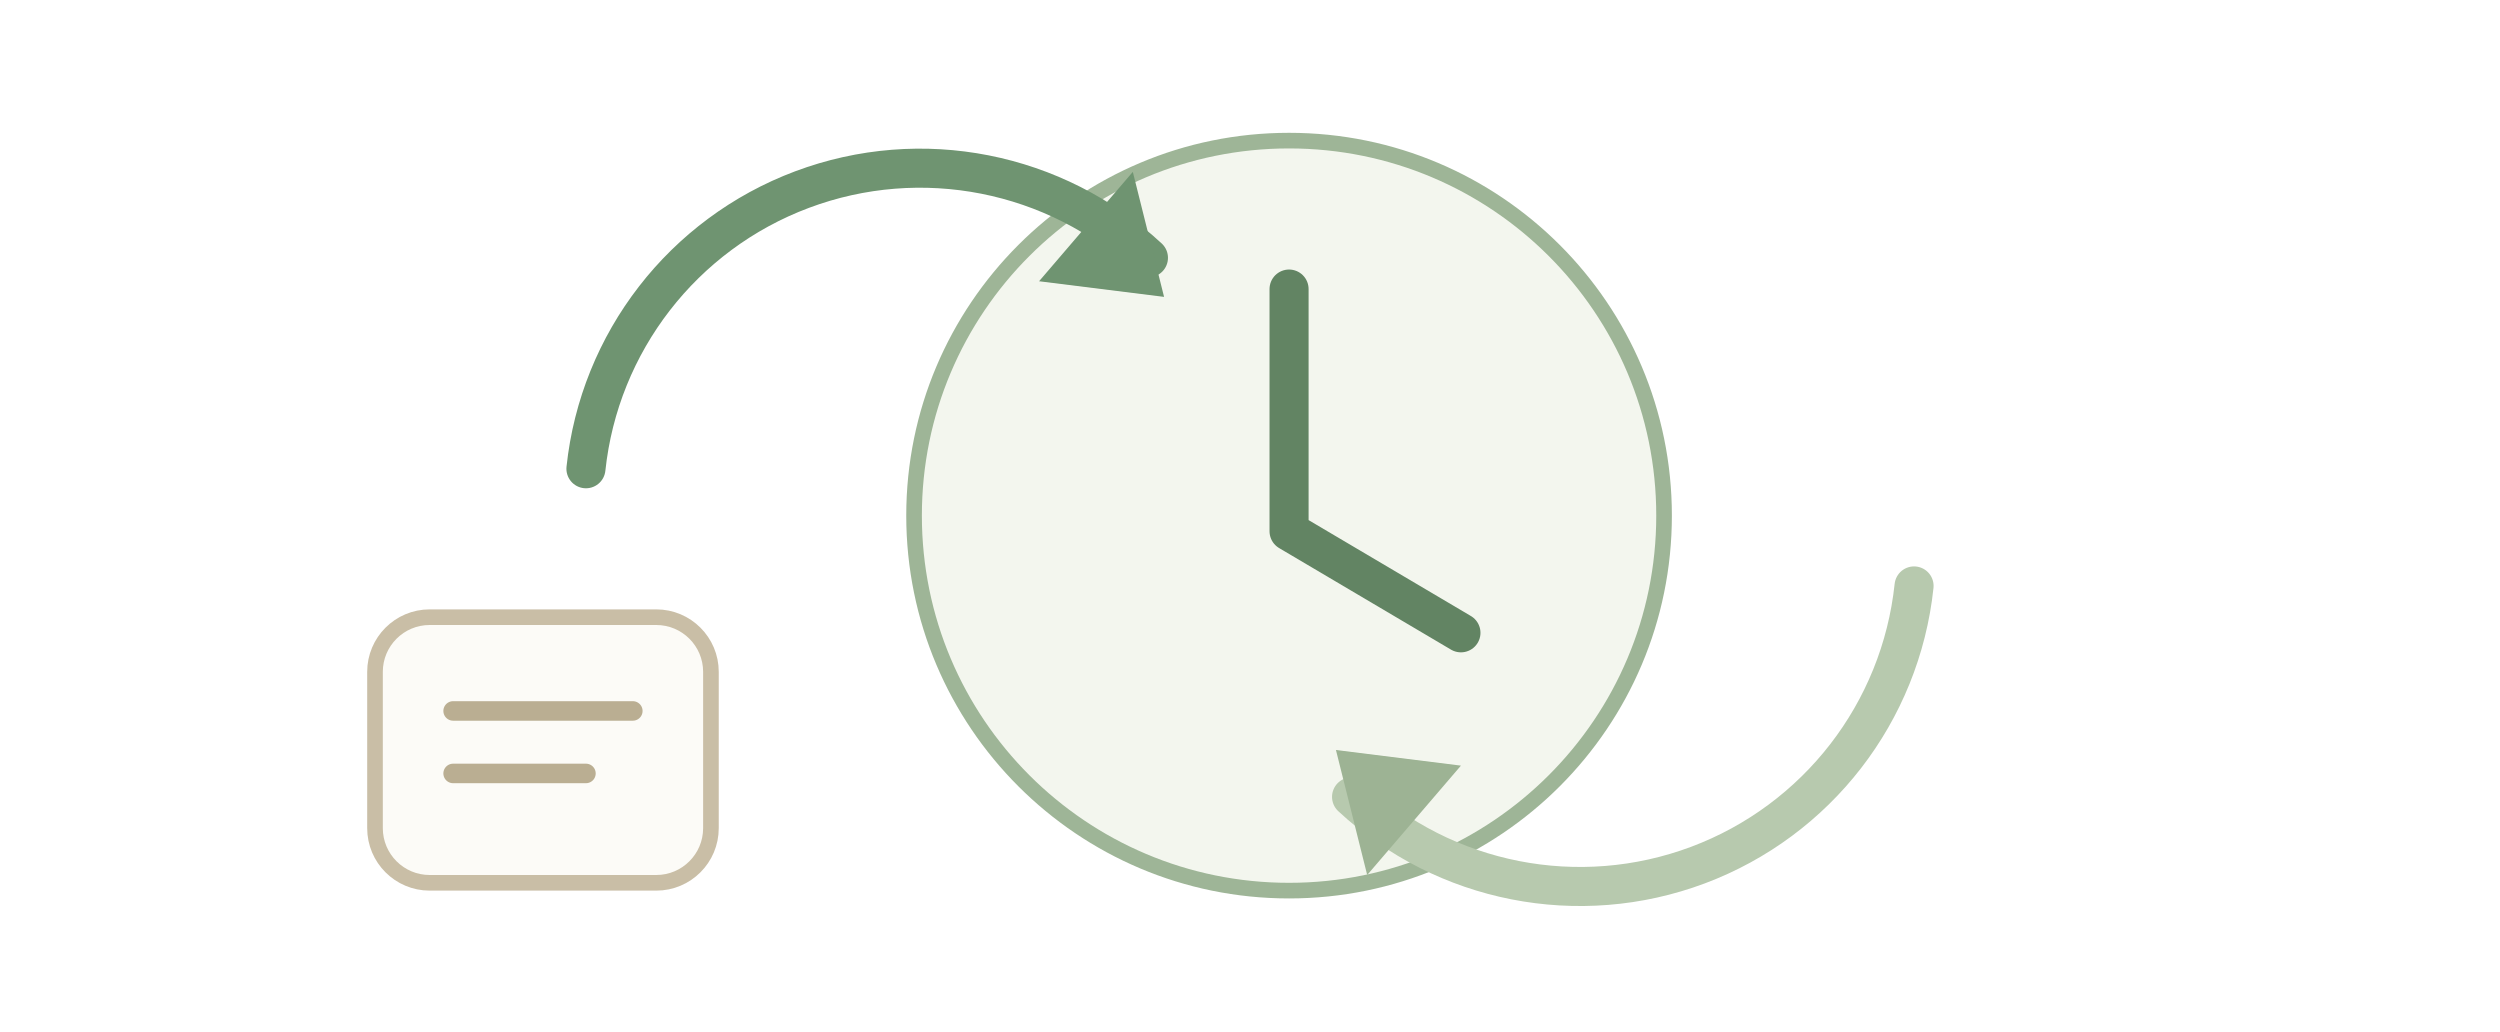
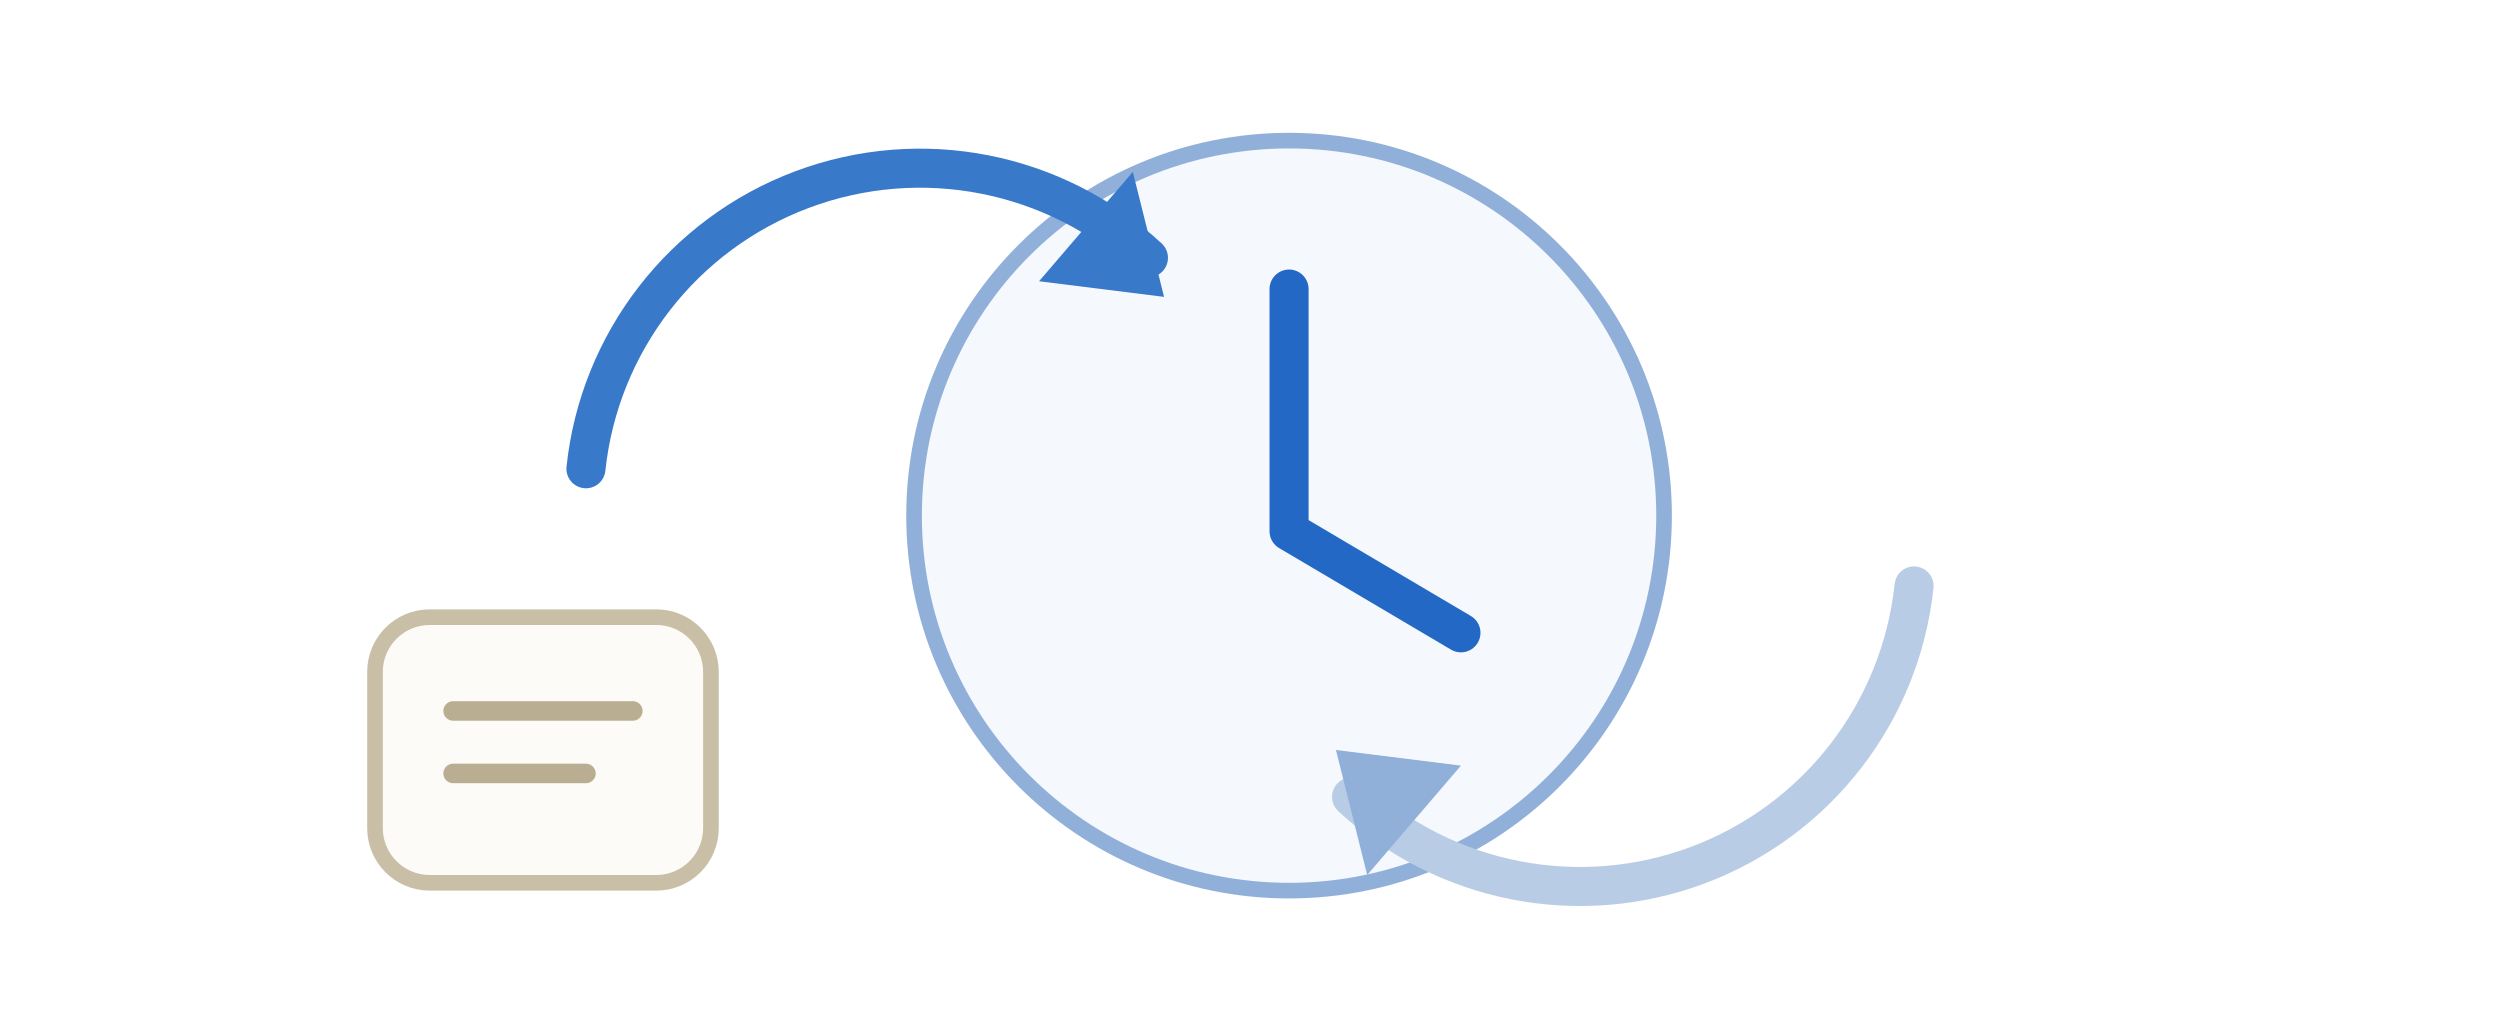
<svg xmlns="http://www.w3.org/2000/svg" viewBox="0 0 320 132" fill="none">
-   <circle cx="165" cy="66" r="48" fill="#F3F6EE" stroke="#9EB597" stroke-width="2" />
-   <path d="M165 37v31l22 13" stroke="#628463" stroke-width="5" stroke-linecap="round" stroke-linejoin="round" />
-   <path d="M75 60a43 43 0 0 1 72-27" stroke="#6F9471" stroke-width="5" stroke-linecap="round" />
-   <path d="m145 22 4 16-16-2" fill="#6F9471" />
-   <path d="M245 75a43 43 0 0 1-72 27" stroke="#B7C9AE" stroke-width="5" stroke-linecap="round" />
-   <path d="m175 112-4-16 16 2" fill="#9DB394" />
+   <circle cx="165" cy="66" r="48" fill="#F5F8FC" stroke="#91B0D9" stroke-width="2" />
+   <path d="M165 37v31l22 13" stroke="#2468C5" stroke-width="5" stroke-linecap="round" stroke-linejoin="round" />
+   <path d="M75 60a43 43 0 0 1 72-27" stroke="#3979CA" stroke-width="5" stroke-linecap="round" />
+   <path d="m145 22 4 16-16-2" fill="#3979CA" />
+   <path d="M245 75a43 43 0 0 1-72 27" stroke="#B9CCE6" stroke-width="5" stroke-linecap="round" />
+   <path d="m175 112-4-16 16 2" fill="#91B0D9" />
  <rect x="48" y="79" width="43" height="34" rx="7" fill="#FCFBF7" stroke="#C9BEA6" stroke-width="2" />
  <path d="M58 91h23M58 99h17" stroke="#BAAE92" stroke-width="2.5" stroke-linecap="round" />
</svg>
